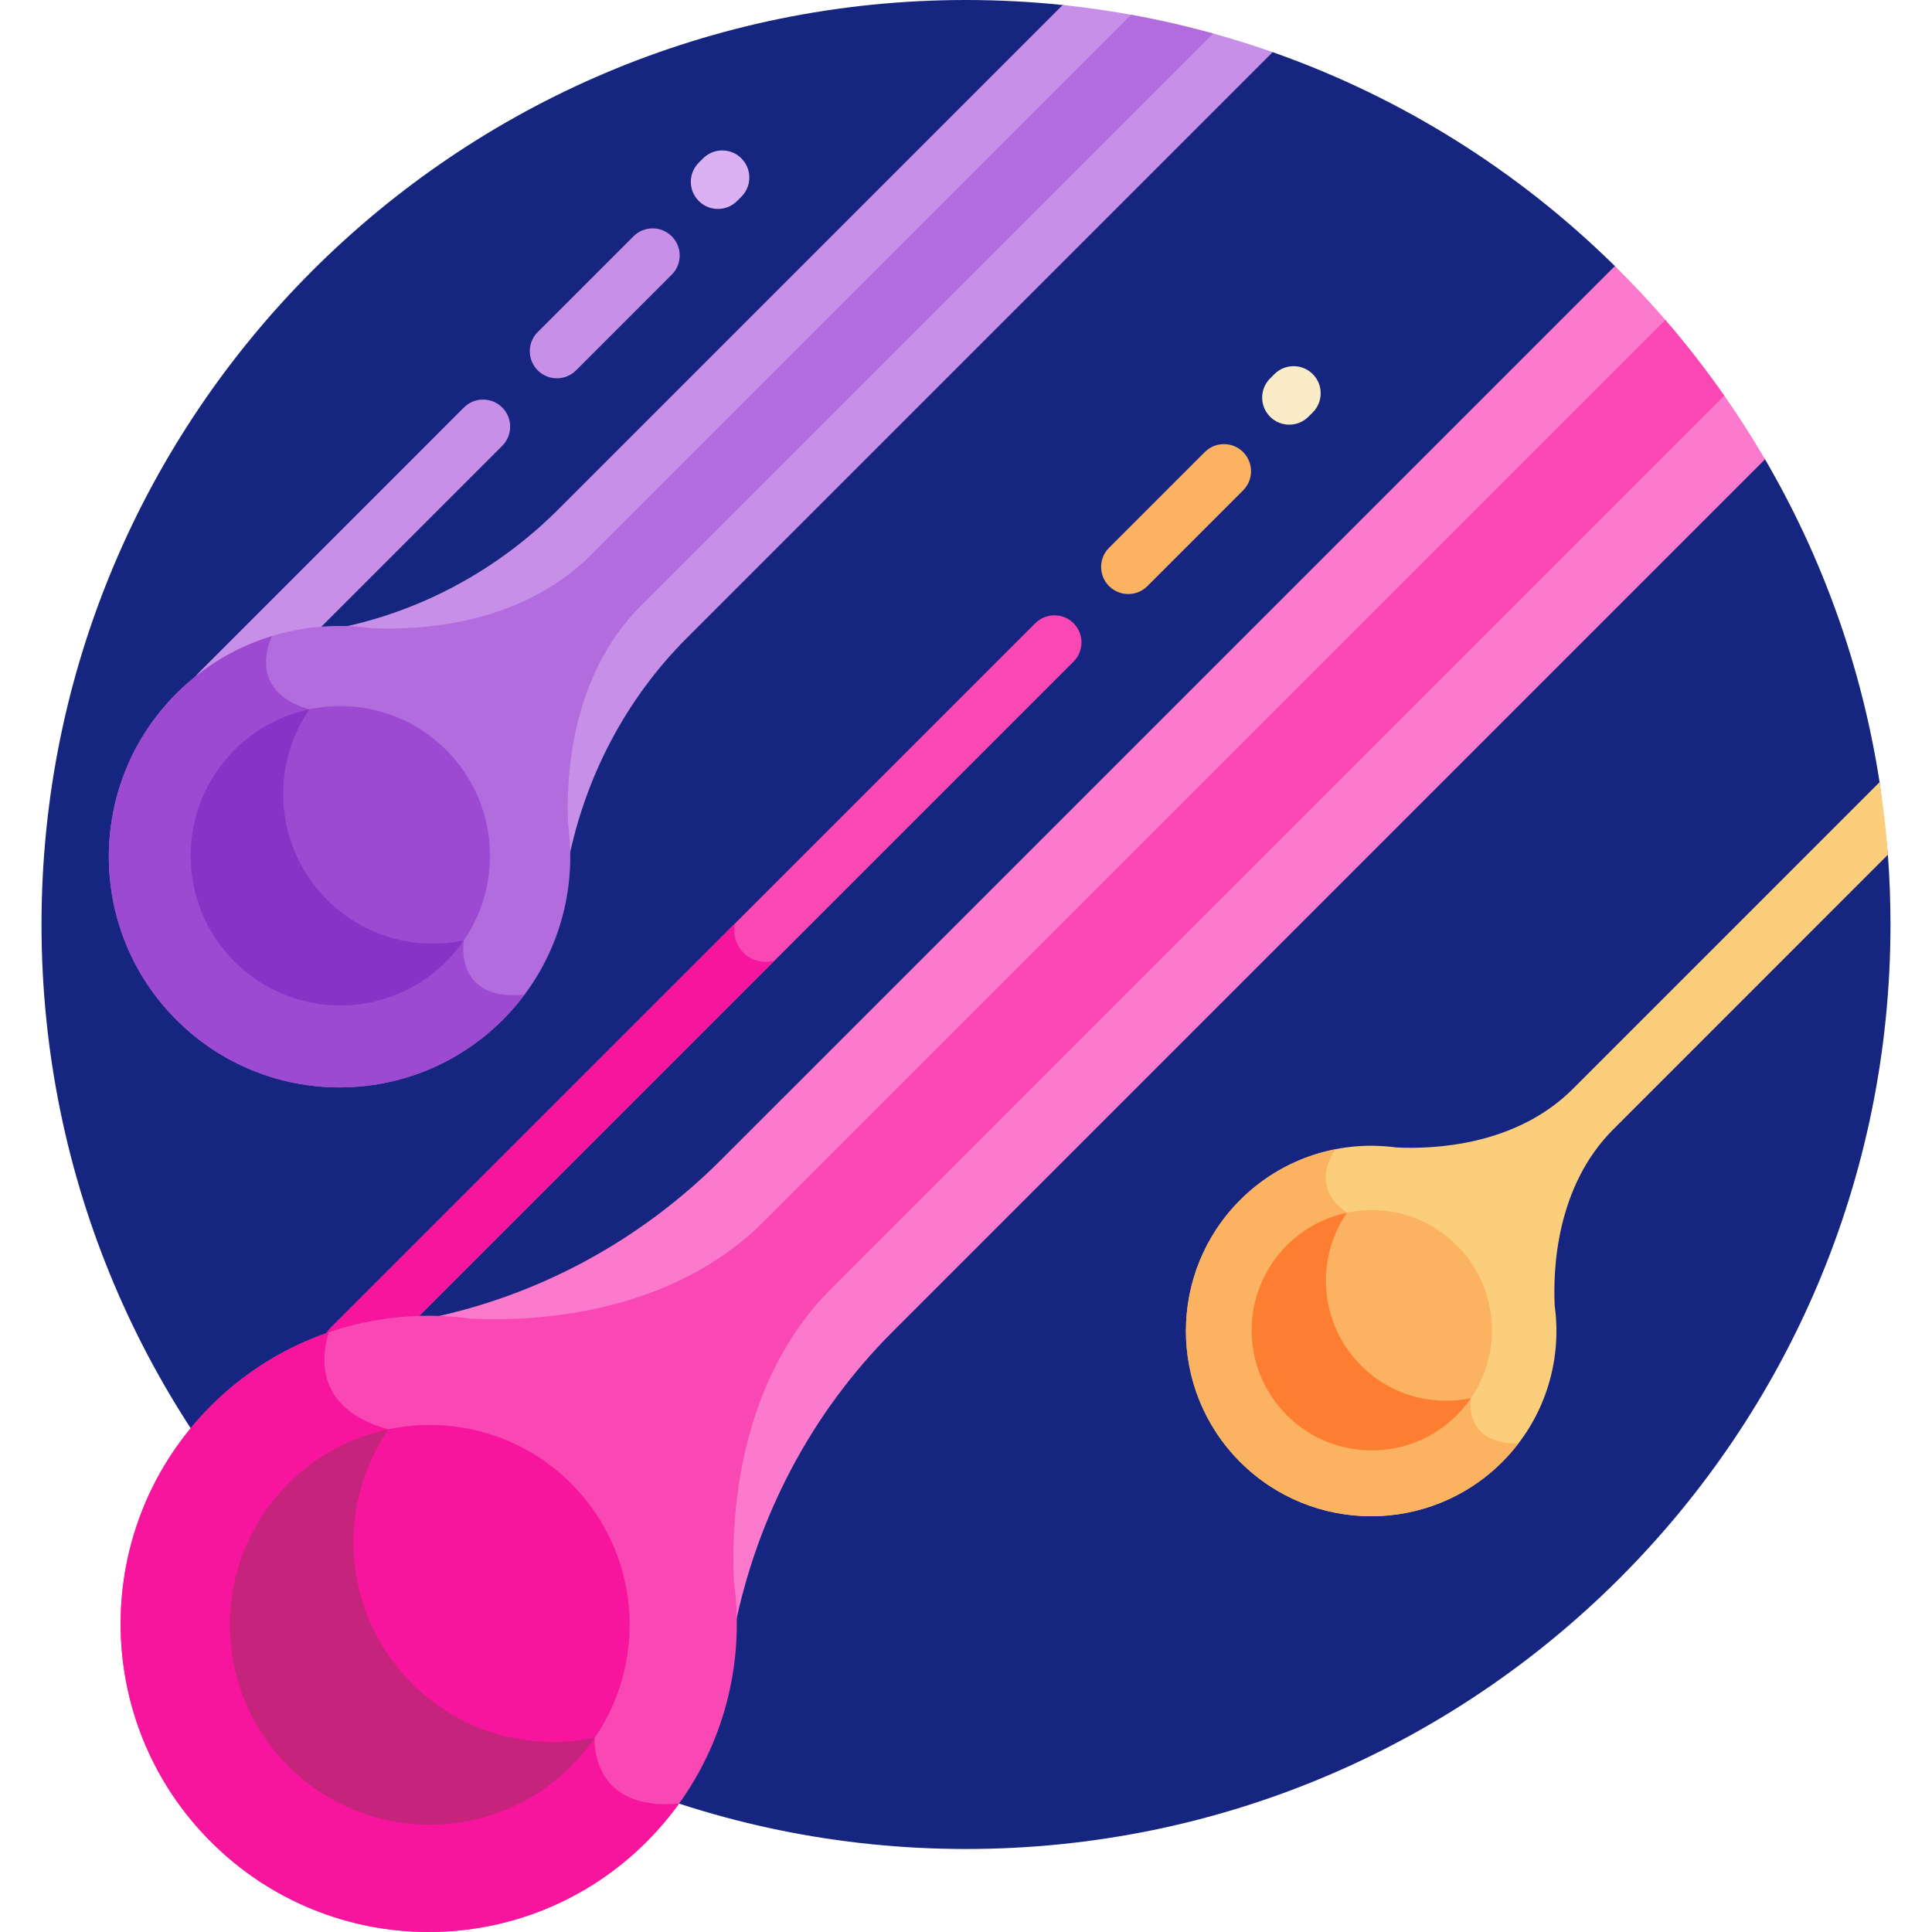
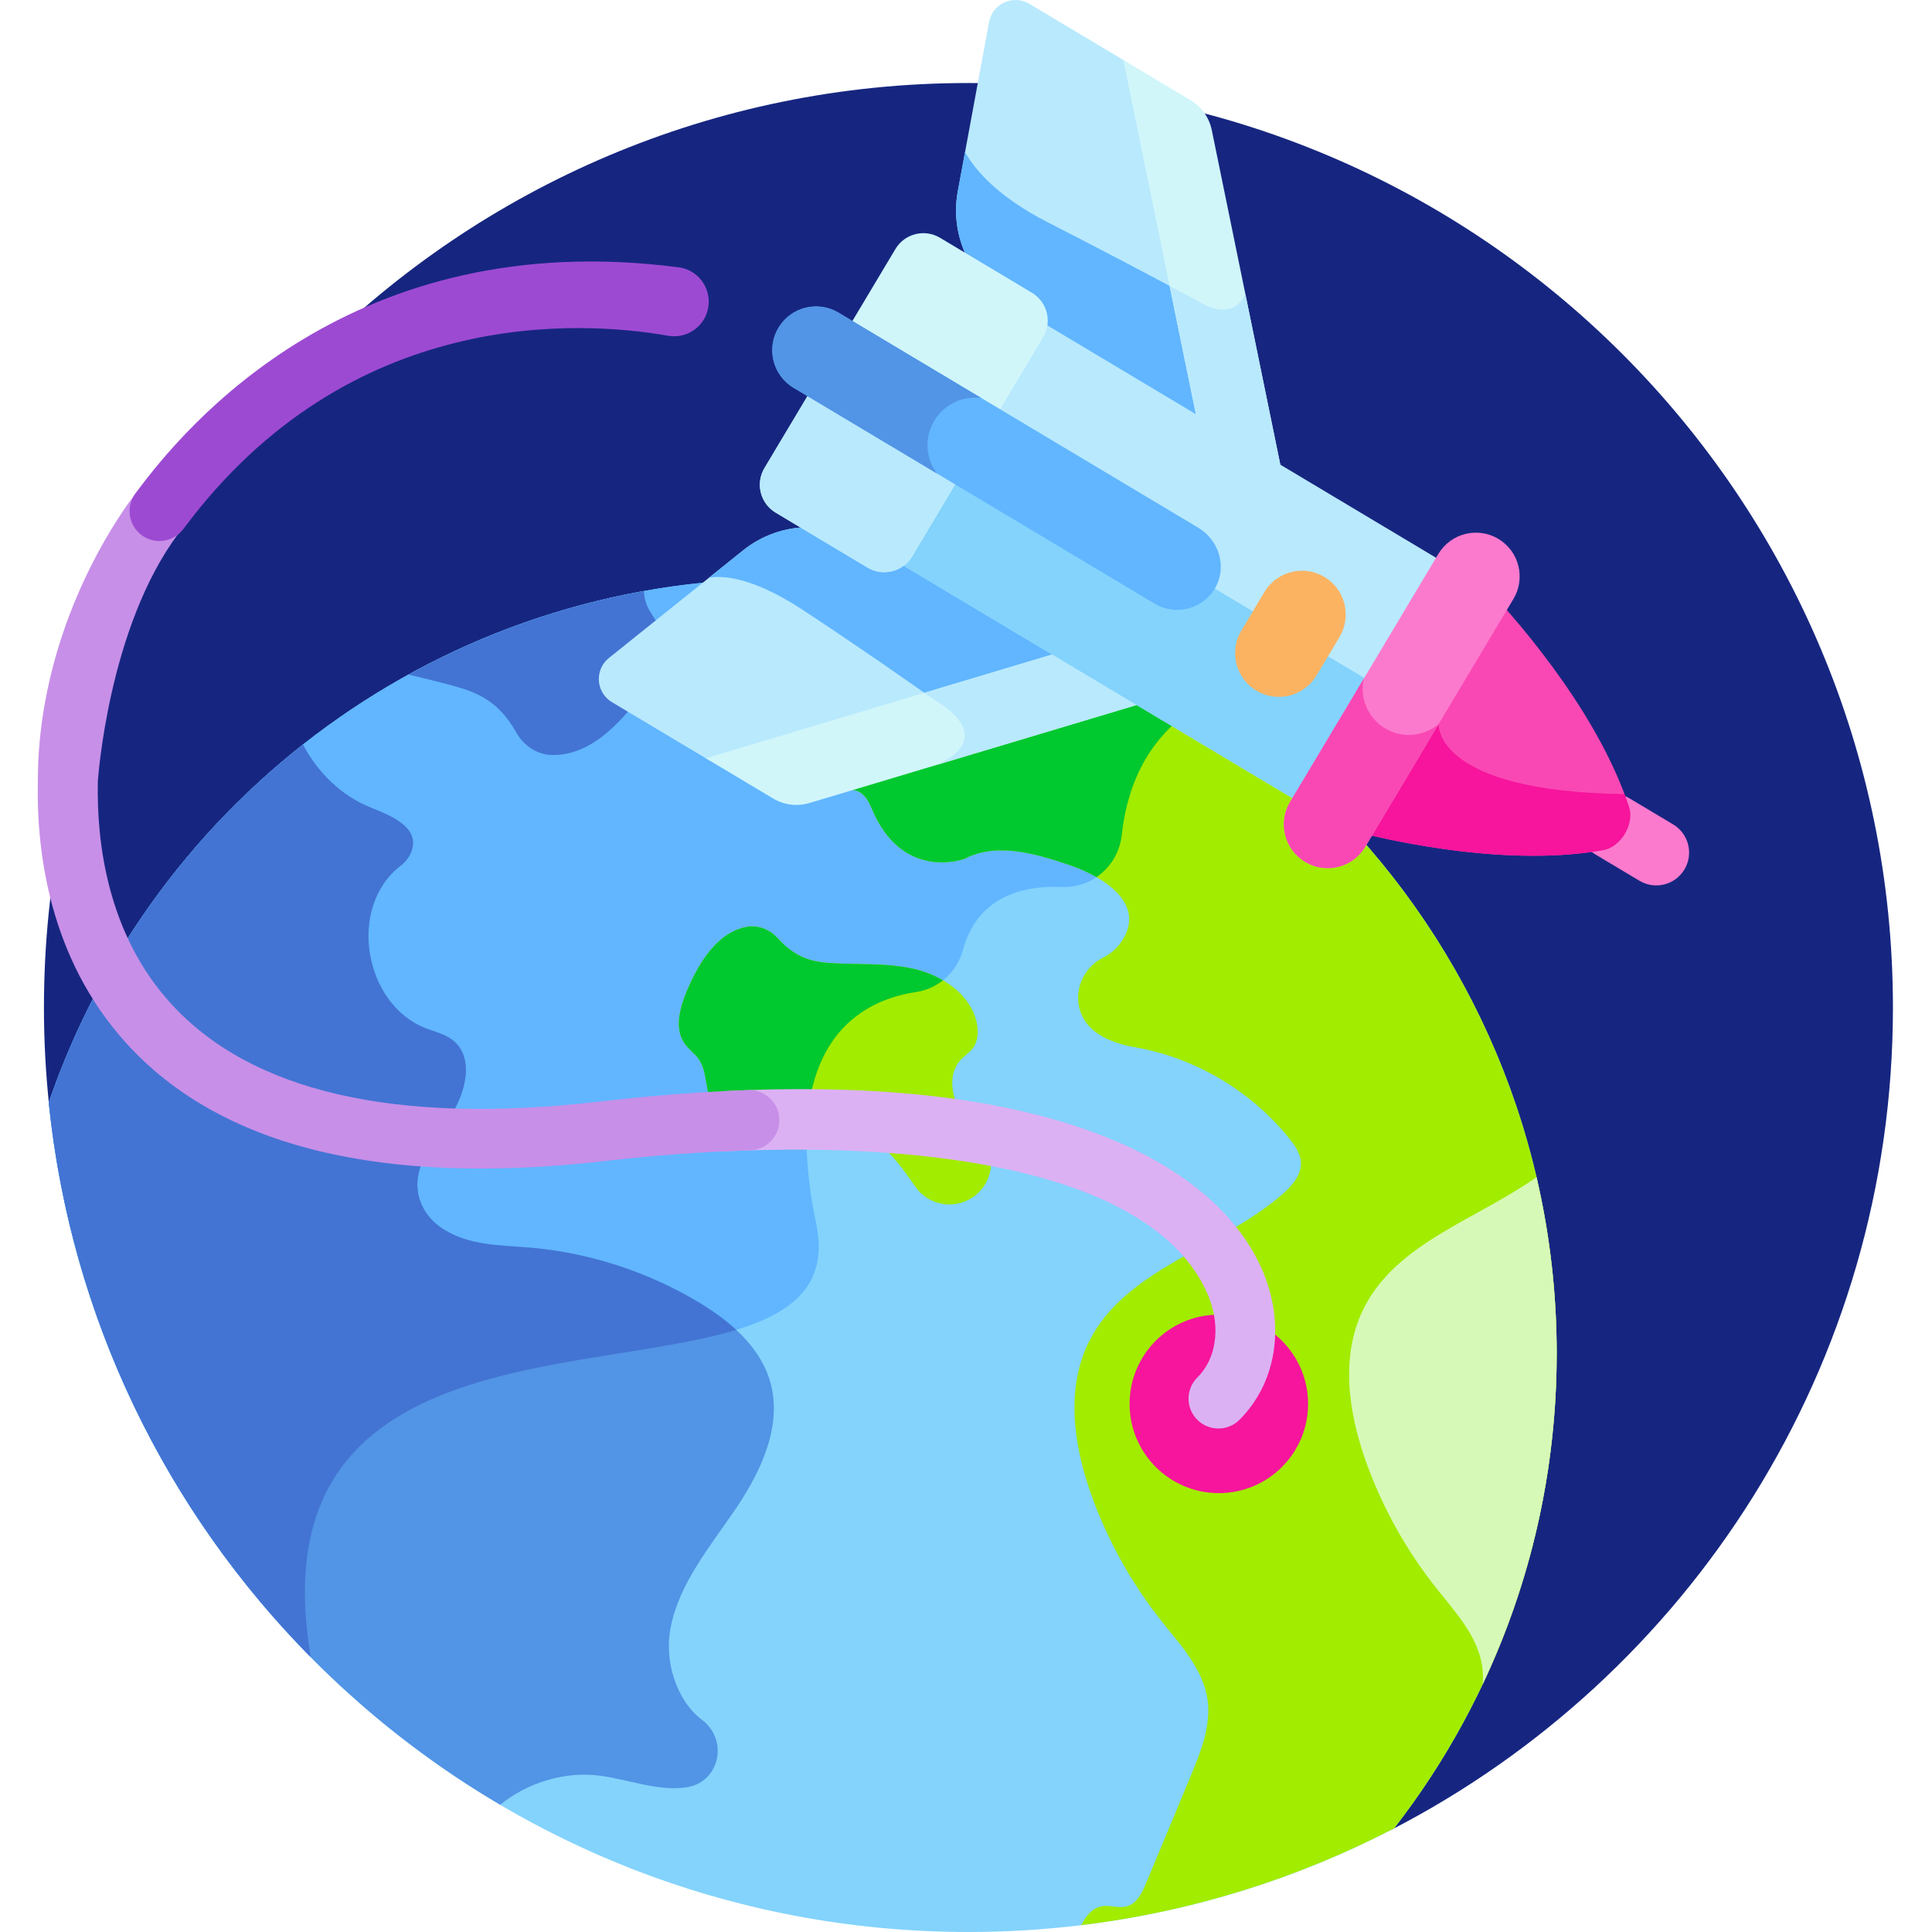
- <svg xmlns="http://www.w3.org/2000/svg" height="512pt" viewBox="-11 0 512 512.001" width="512pt">
-   <path d="m487.109 207.281c-4.758-30.793-15.258-59.688-30.359-85.566l-39.793-51.211c-25.426-25.059-56.301-44.594-90.688-56.684l-55.652-12.492c-8.422-.875-16.965-1.328-25.617-1.328-135.309 0-245 109.691-245 245 0 135.312 109.691 245.004 245 245.004s245-109.695 245-245.004c0-6.219-.234-12.383-.691-18.488zm0 0" fill="#162680" />
-   <g fill="#c78fe8">
-     <path d="m46.707 190.562c-1.84 0-3.676-.699-5.078-2.102-2.805-2.805-2.805-7.352 0-10.156l70.309-70.309c2.805-2.805 7.352-2.805 10.156 0 2.805 2.805 2.805 7.348 0 10.152l-70.309 70.312c-1.402 1.398-3.242 2.102-5.078 2.102zm0 0" />
-     <path d="m131.504 98.148c-2.805-2.805-2.805-7.352 0-10.156l25.367-25.363c2.805-2.805 7.352-2.805 10.152 0 2.805 2.805 2.805 7.348 0 10.152l-25.367 25.367c-2.805 2.805-7.352 2.805-10.152 0zm0 0" />
-     <path d="m81.926 166.488c1.066.051 2.852.145 5.387.488 11.215.547 39.375-.254 58.609-19.488l143.465-143.465c-6.18-1.133-12.438-2.035-18.77-2.695l-133.676 133.676c-15.996 15.996-36.242 26.949-58.145 31.41.836-.004 1.676.008 2.516.039.176.012.379.023.613.035zm0 0" />
-     <path d="m309.918 8.711-151.387 151.387c-19.234 19.23-20.035 47.395-19.484 58.656.434 3.172.617 6.34.562 9.473 4.457-22.273 15.164-42.91 31.406-59.148l155.254-155.258c-5.367-1.887-10.82-3.594-16.352-5.109zm0 0" />
-   </g>
-   <path d="m174.18 53.266c-2.805-2.805-2.805-7.352 0-10.152l1.145-1.145c2.805-2.801 7.352-2.805 10.152.004 2.805 2.805 2.805 7.348 0 10.152l-1.145 1.145c-2.805 2.801-7.352 2.805-10.152-.004zm0 0" fill="#dcb1f3" />
-   <path d="m310.496 8.867c-7.117-1.969-14.363-3.637-21.727-4.965l-143.215 143.219c-18.895 18.895-46.25 19.918-58.219 19.336-3.039-.418-5-.461-5.988-.523-16.426-.629-33.055 5.32-45.594 17.859-23.879 23.879-23.879 62.594 0 86.473s62.594 23.879 86.473 0c14.066-14.066 19.844-33.285 17.336-51.582-.586-11.973.441-39.324 19.336-58.219zm0 0" fill="#b26cde" />
-   <path d="m111.914 249.203-40.918-61.219c-17.129-4.879-10.086-19.004-9.871-19.426-9.285 2.828-18.031 7.891-25.371 15.234-23.879 23.879-23.879 62.594 0 86.473s62.594 23.879 86.473 0c2.102-2.102 3.996-4.332 5.73-6.645-18.855 1.781-16.043-14.418-16.043-14.418zm0 0" fill="#9d4ad3" />
-   <path d="m81.684 364.172c-1.836 0-3.676-.703-5.078-2.105-2.801-2.805-2.801-7.348 0-10.156l186.746-186.742c2.805-2.801 7.348-2.801 10.152 0 2.805 2.805 2.805 7.352 0 10.156l-186.742 186.742c-1.402 1.402-3.242 2.105-5.078 2.105zm0 0" fill="#f948b4" />
-   <path d="m191.93 254.926c-2.141 0-4.281-.816-5.914-2.449-2.098-2.098-2.84-5.035-2.242-7.734l-107.168 107.168c-2.801 2.809-2.801 7.352 0 10.156 1.402 1.402 3.242 2.105 5.078 2.105 1.84 0 3.676-.703 5.078-2.105l107.465-107.465c-.75.215-1.523.324-2.297.324zm0 0" fill="#f6159c" />
-   <path d="m445.547 104.254-236.707 236.707c-25.684 25.684-26.758 63.293-26.02 78.328.582 4.238.824 8.465.754 12.652 5.953-29.742 20.25-57.301 41.938-78.988l231.238-231.238c-3.492-5.988-7.23-11.812-11.203-17.461zm0 0" fill="#fc7acd" />
-   <path d="m106.539 349.492c1.422.074 3.809.195 7.191.656 14.98.73 52.59-.34 78.273-26.027l238.805-238.805c-4.414-5.129-9.035-10.066-13.852-14.812l-236.949 236.945c-21.359 21.359-48.395 35.988-77.645 41.949 1.117-.004 2.238.008 3.359.051.234.016.504.027.816.043zm0 0" fill="#fc7acd" />
-   <path d="m445.953 104.836c-4.859-6.953-10.059-13.652-15.598-20.051l-238.844 238.844c-25.234 25.234-61.762 26.605-77.746 25.824-4.059-.559-6.676-.617-8-.699-21.934-.844-44.141 7.105-60.887 23.852-31.887 31.887-31.887 83.59 0 115.48 31.891 31.887 83.59 31.887 115.48 0 18.785-18.789 26.5-44.453 23.152-68.891-.781-15.984.59-52.512 25.82-77.742zm0 0" fill="#f948b4" />
-   <path d="m146.586 460.531-54.641-81.754c-20.855-5.66-17.266-21.262-15.781-25.68-11.43 3.906-22.168 10.391-31.285 19.508-31.887 31.887-31.887 83.59 0 115.48 31.891 31.887 83.594 31.887 115.48 0 3.188-3.188 6.043-6.574 8.594-10.113-23.785 2.152-22.367-17.441-22.367-17.441zm0 0" fill="#f6159c" />
-   <path d="m489.309 226.512c-.484-6.484-1.219-12.898-2.199-19.23l-81.285 81.289c-15.172 15.168-37.133 15.992-46.742 15.523-2.441-.332-4.016-.371-4.812-.418-13.184-.508-26.539 4.27-36.605 14.34-19.172 19.172-19.172 50.254 0 69.426 19.172 19.172 50.258 19.172 69.43 0 11.293-11.293 15.934-26.723 13.918-41.414-.469-9.613.355-31.574 15.527-46.742zm0 0" fill="#face7a" />
-   <path d="m391.348 382.574c-14.805-.004-12.535-12.043-12.535-12.043l-32.852-49.152c-10.359-7.059-3.301-16.477-3.043-16.812-9.254 1.809-18.086 6.281-25.254 13.445-19.172 19.172-19.172 50.258 0 69.43 19.172 19.172 50.258 19.172 69.43 0 1.547-1.547 2.957-3.176 4.254-4.867zm0 0" fill="#fbb362" />
-   <path d="m330.668 112.543c-1.836 0-3.676-.699-5.078-2.102-2.805-2.805-2.801-7.352.004-10.156l1.141-1.141c2.805-2.805 7.352-2.805 10.156 0 2.805 2.805 2.801 7.352-.004 10.156l-1.141 1.141c-1.402 1.402-3.242 2.102-5.078 2.102zm0 0" fill="#f9ecc6" />
-   <path d="m287.992 157.426c-1.84 0-3.676-.703-5.078-2.102-2.805-2.805-2.805-7.352 0-10.156l25.367-25.367c2.805-2.805 7.352-2.805 10.152 0 2.805 2.805 2.805 7.348 0 10.152l-25.367 25.371c-1.402 1.398-3.238 2.102-5.074 2.102zm0 0" fill="#fbb362" />
-   <path d="m107.238 198.738c-15.492-15.488-40.605-15.488-56.098 0-15.488 15.492-15.488 40.605 0 56.098 15.492 15.488 40.605 15.488 56.098 0 15.488-15.492 15.488-40.605 0-56.098zm0 0" fill="#9d4ad3" />
-   <path d="m75.668 238.445c-13.73-13.727-15.281-35.012-4.672-50.461-7.277 1.531-14.203 5.109-19.852 10.754-15.492 15.492-15.492 40.609 0 56.098 15.488 15.492 40.605 15.492 56.098 0 1.758-1.762 3.309-3.652 4.672-5.633-12.676 2.664-26.406-.914-36.246-10.758zm0 0" fill="#8634c6" />
-   <path d="m140.344 393.141c-20.688-20.688-54.227-20.688-74.914 0-20.684 20.684-20.684 54.223 0 74.91 20.688 20.688 54.227 20.688 74.914 0 20.684-20.688 20.684-54.227 0-74.91zm0 0" fill="#f6159c" />
-   <path d="m98.184 446.164c-18.336-18.332-20.406-46.758-6.242-67.387-9.711 2.043-18.965 6.82-26.508 14.363-20.688 20.688-20.688 54.227 0 74.914 20.688 20.684 54.227 20.684 74.914 0 2.352-2.355 4.422-4.879 6.238-7.523-16.93 3.559-35.258-1.219-48.402-14.367zm0 0" fill="#c6237c" />
-   <path d="m375.055 330.016c-12.434-12.438-32.602-12.438-45.039 0s-12.438 32.602 0 45.039 32.605 12.438 45.039 0c12.438-12.438 12.438-32.602 0-45.039zm0 0" fill="#fbb362" />
-   <path d="m349.711 361.895c-11.023-11.023-12.266-28.113-3.75-40.516-5.84 1.227-11.402 4.102-15.938 8.637-12.438 12.438-12.438 32.602 0 45.039s32.602 12.438 45.039 0c1.414-1.414 2.656-2.934 3.75-4.523-10.176 2.141-21.199-.734-29.102-8.637zm0 0" fill="#fd7e31" />
+ <svg xmlns="http://www.w3.org/2000/svg" height="512pt" viewBox="-10 0 512 512" width="512pt">
+   <path d="m246.645 22c-135.309 0-245 109.688-245 245 0 8.879.484 17.645 1.406 26.281l355.477 191.734c79.047-40.648 133.121-123.016 133.121-218.016 0-135.312-109.691-245-245.004-245zm0 0" fill="#162680" />
+   <path d="m197.227 153.367c-90.117 0-166.668 58.062-194.301 138.82 12.609 123.477 116.914 219.812 243.719 219.812 40.684 0 79.047-9.926 112.812-27.477 27-34.758 43.086-78.418 43.086-125.84 0-113.391-91.922-205.316-205.316-205.316zm0 0" fill="#83d3fc" />
+   <path d="m271.398 235.059c8.121.344 14.992-5.688 15.879-13.77 2.055-18.723 11.34-29.176 21.48-35.004-32.117-20.82-70.41-32.918-111.531-32.918-90.117 0-166.668 58.066-194.301 138.82 5.828 57.066 31.25 108.324 69.418 146.965-19.109-113.469 146.414-55.117 133.961-114.82-10.098-48.402 12.078-59.285 26.477-61.434 5.938-.887 10.793-5.27 12.375-11.059 3.926-14.398 16.016-17.215 26.242-16.781zm0 0" fill="#61b6ff" />
+   <path d="m184.918 399.926c6.754-9.965 12.508-22.125 9.207-33.699-2.691-9.43-10.84-16.262-19.266-21.273-13.559-8.066-28.957-13.012-44.676-14.34-7.676-.648-15.582-.48-22.465-4.73-2.711-1.672-4.957-4.07-6.145-7.027-3.434-8.523 3.035-15.887 7.684-22.883 4.145-6.23 6.598-15.727.703-20.332-2.027-1.59-4.637-2.176-7.043-3.098-16.445-6.309-21.035-32.121-6.727-43.145 1.188-.91 2.164-2.098 2.73-3.48 2.66-6.531-5.09-9.664-10.688-11.906-7.812-3.129-14.043-9.285-17.953-16.703-30.766 24.238-54.414 57.086-67.352 94.906 8.117 79.371 54.129 147.512 119.641 186.066 7.098-5.82 16.992-8.891 26.207-7.73 7.488.941 14.812 3.969 22.324 3.215.398-.039.797-.098 1.195-.172 8.539-1.586 10.719-12.574 3.777-17.793-6.812-5.117-10.094-15.59-8.363-24.453 2.312-11.809 10.457-21.457 17.207-31.422zm0 0" fill="#5294e5" />
+   <path d="m174.859 344.953c-13.559-8.066-28.957-13.012-44.676-14.34-7.676-.648-15.586-.48-22.465-4.73-2.711-1.672-4.957-4.07-6.145-7.027-3.434-8.523 3.035-15.887 7.684-22.883 4.145-6.23 6.598-15.727.703-20.332-2.027-1.59-4.637-2.176-7.043-3.098-16.445-6.309-21.035-32.121-6.727-43.145 1.188-.91 2.164-2.098 2.73-3.48 2.66-6.531-5.09-9.664-10.688-11.906-7.812-3.129-14.043-9.285-17.953-16.703-30.766 24.238-54.414 57.086-67.352 94.906 5.836 57.059 31.25 108.309 69.414 146.938-14.004-83.156 71.148-74.035 112.746-86.723-3.094-2.863-6.637-5.34-10.23-7.477zm0 0" fill="#4374d3" />
+   <path d="m200.316 153.406c-9.125 10.293-13.258 25.176-9.621 38.523 5.242 15.762 25.398 17.41 25.398 17.41l-.004.008c1.918.199 3.559 1.562 4.875 4.773 8.086 19.684 24.637 13.477 24.637 13.477 8.414-4.426 18.641-1.461 27.648 1.578 9.328 3.145 21.133 10.625 13.609 20.848-1.199 1.629-2.77 2.891-4.547 3.777-4.902 2.445-7.598 8.02-6.277 13.332 1.082 4.352 4.836 8.629 14.598 10.371 16.059 2.777 30.992 11.617 41.156 24.355 1.426 1.789 2.812 3.789 2.961 6.07.215 3.371-2.289 6.266-4.828 8.492-16.422 14.398-41.688 19.676-51.387 39.242-6.203 12.52-3.969 27.617.773 40.758 4.32 11.977 10.605 23.246 18.527 33.215 5.023 6.328 10.938 12.629 12.145 20.617 1.051 6.965-1.711 13.879-4.422 20.383-3.945 9.473-7.887 18.945-11.832 28.414-1.066 2.559-2.461 5.422-5.133 6.156-2.141.594-4.441-.418-6.629-.02-2.508.461-4.27 2.637-5.383 4.992 29.578-3.605 57.527-12.48 82.883-25.656 27-34.758 43.078-78.418 43.078-125.84 0-112.359-90.258-203.621-202.227-205.277zm0 0" fill="#a2ec00" />
+   <path d="m287.277 221.289c2.055-18.719 11.336-29.168 21.469-35-31.305-20.289-68.484-32.293-108.43-32.883-9.125 10.293-13.258 25.172-9.621 38.523 5.242 15.762 25.398 17.406 25.398 17.406l-.004.012c1.918.195 3.559 1.562 4.875 4.773 8.086 19.684 24.637 13.473 24.637 13.473 8.414-4.422 18.641-1.457 27.648 1.578 2.406.812 4.973 1.914 7.332 3.273 3.633-2.465 6.18-6.457 6.695-11.156zm0 0" fill="#00c82f" />
+   <path d="m402.543 358.684c0-16.074-1.855-31.719-5.348-46.73-16.109 11.367-37.199 17.445-45.867 34.93-6.203 12.52-3.969 27.617.773 40.758 4.324 11.977 10.609 23.242 18.527 33.215 5.023 6.324 10.938 12.629 12.145 20.617.25 1.633.277 3.262.156 4.887 12.574-26.59 19.613-56.309 19.613-87.676zm0 0" fill="#d7f9b7" />
+   <path d="m249.262 300.168c-1.375-1.301-2.684-2.664-3.809-4.188-3.27-4.426-4.574-11.164-.805-15.172 1.004-1.066 2.289-1.859 3.168-3.031 1.383-1.848 1.523-4.371 1.059-6.633-1.562-7.539-9.012-12.57-16.508-14.332-7.496-1.762-15.324-1.059-23-1.633-6.176-.465-9.773-2.703-13.438-6.699-1.848-2.012-4.48-3.129-7.211-2.977-8.234 1.012-13.379 9.289-16.609 16.934-1.922 4.559-3.508 10.133-.637 14.16 1.078 1.508 2.676 2.594 3.73 4.117 2.133 3.074 1.672 7.246 3.074 10.715 2.719 6.738 11.332 8.762 18.586 8.387 7.258-.371 14.855-2.133 21.566.652 5.727 2.371 9.668 7.621 13.227 12.699.328.469.66.938.992 1.406 3.66 5.188 10.965 6.156 15.898 2.16 5.164-4.184 5.555-12.004.715-16.566zm0 0" fill="#a2ec00" />
+   <path d="m232.781 262.898c2.652-.395 5.086-1.492 7.113-3.098-2.344-1.367-4.93-2.379-7.527-2.988-7.496-1.762-15.324-1.059-23-1.633-6.176-.465-9.773-2.707-13.438-6.699-1.848-2.012-4.48-3.129-7.211-2.977-8.234 1.012-13.379 9.289-16.609 16.934-1.922 4.559-3.508 10.133-.637 14.16 1.078 1.512 2.676 2.594 3.73 4.121 2.133 3.074 1.672 7.246 3.074 10.711 2.719 6.738 11.332 8.762 18.586 8.387 2.301-.117 4.637-.375 6.965-.582 1.094-27.348 17.484-34.625 28.953-36.336zm0 0" fill="#00c82f" />
+   <path d="m112.266 182.379c7.484 2.273 11.293 6.031 14.703 11.965 1.723 2.992 4.656 5.094 8.062 5.664 10.426 1.027 19.055-7.746 25.145-16.273 3.633-5.086 7.129-11.516 4.703-17.27-.91-2.16-2.578-3.938-3.457-6.109-.488-1.203-.707-2.453-.793-3.73-22.238 4-43.227 11.59-62.359 22.133 4.668 1.191 9.398 2.219 13.996 3.621zm0 0" fill="#4374d3" />
+   <path d="m336.656 372.043c0 13.062-10.59 23.652-23.652 23.652s-23.652-10.59-23.652-23.652 10.59-23.652 23.652-23.652 23.652 10.59 23.652 23.652zm0 0" fill="#f6159c" />
+   <path d="m323.715 334.836c-5.613-11.625-19.207-27.562-52.094-37.492-24.105-7.281-54.363-10.004-90.234-8.16l.203 15.945c56.477-2.664 112.969 5.711 127.883 36.586 4.191 8.672 3.336 17.84-2.18 23.352-3.09 3.09-3.09 8.098 0 11.188 1.543 1.543 3.57 2.316 5.594 2.316 2.023 0 4.047-.773 5.594-2.316 10.34-10.34 12.395-26.602 5.234-41.418zm0 0" fill="#dcb1f3" />
+   <path d="m271.332 173.758-41.449-24.781c-2.055 1.523-4.73 2.016-7.223 1.305-.742-.172-1.465-.453-2.152-.863l-16.23-9.703c-6.289.02-12.391 2.168-17.301 6.102l-35.609 28.555c-3.883 3.113-3.469 9.148.805 11.707l26.051 15.57zm0 0" fill="#b9e9fd" />
+   <path d="m222.66 150.281c-.742-.172-1.465-.453-2.152-.863l-16.23-9.703c-6.289.016-12.391 2.164-17.301 6.102l-9.129 7.32c2.395-.52 10.309-1.078 24.887 8.492 14.395 9.453 28.41 19.281 33.27 22.711l35.328-10.582-41.449-24.781c-2.055 1.523-4.73 2.016-7.223 1.305zm0 0" fill="#61b6ff" />
+   <path d="m262.805 1.02c-4.273-2.559-9.785-.062-10.691 4.832l-8.293 44.883c-1.145 6.191-.148 12.578 2.812 18.129l16.23 9.703c.688.41 1.277.914 1.777 1.484 1.809 1.863 2.645 4.453 2.273 6.98l41.449 24.781-19.508-95.219zm0 0" fill="#b9e9fd" />
+   <path d="m264.641 80.051c1.809 1.863 2.645 4.453 2.273 6.984l41.449 24.777-7.258-35.434c-7.242-3.867-19.117-10.148-33.449-17.473-13.094-6.695-19.125-13.648-21.91-18.59l-1.926 10.422c-1.145 6.188-.148 12.578 2.812 18.129l16.23 9.699c.688.41 1.277.914 1.777 1.484zm0 0" fill="#61b6ff" />
+   <path d="m287.684 15.891 19.508 95.219 22.383 13.383-18.445-90.035c-.68-3.305-2.711-6.168-5.605-7.898zm0 0" fill="#d0f6fa" />
+   <path d="m308.758 80.5s-3.219-1.754-8.809-4.738l7.242 35.348 22.383 13.383-9.547-46.602c-3.301 7.438-11.27 2.609-11.27 2.609zm0 0" fill="#b9e9fd" />
+   <path d="m270.16 173.055-93.109 27.895 17.84 10.664c2.895 1.73 6.379 2.164 9.609 1.199l88.043-26.375zm0 0" fill="#d0f6fa" />
+   <path d="m238.527 202.617 54.012-16.18-22.379-13.383-35.203 10.547c1.812 1.273 2.848 2.012 2.848 2.012s17.195 9.164.723 17.004zm0 0" fill="#b9e9fd" />
+   <path d="m424.465 233.41-11.625-6.949c-4.121-2.465-5.469-7.809-3-11.934 2.465-4.121 7.809-5.469 11.93-3l11.625 6.949c4.125 2.465 5.469 7.809 3.004 11.93-2.473 4.133-7.812 5.465-11.934 3.004zm0 0" fill="#fc7acd" />
+   <path d="m341.848 218.465c20.445 5.836 49.801 10.957 73.031 6.828 4.66-.828 8.312-6.938 6.836-11.434-7.359-22.418-25.77-45.848-40.586-61.098zm0 0" fill="#f948b4" />
+   <path d="m421.715 213.859c-.375-1.137-.781-2.273-1.207-3.414-50.637-.688-49.25-18.566-49.25-18.566l-1.426.711-17.141 28.672c19.18 4.477 42.809 7.477 62.188 4.031 4.66-.828 8.312-6.938 6.836-11.434zm0 0" fill="#f6159c" />
+   <path d="m265.438 88.797-34.699 58.047c-.609 1.012-1.426 1.824-2.355 2.426l114.066 68.195 38.078-63.699-114.066-68.191c-.086 1.105-.414 2.207-1.023 3.223zm0 0" fill="#b9e9fd" />
+   <path d="m248.086 117.82-17.348 29.023c-.609 1.012-1.426 1.824-2.355 2.426l114.066 68.195 19.039-31.852zm0 0" fill="#83d3fc" />
+   <path d="m231.734 147.438 34.699-58.047c2.445-4.086 1.113-9.379-2.973-11.82l-24.344-14.555c-4.086-2.441-9.379-1.109-11.82 2.977l-34.703 58.047c-2.441 4.086-1.109 9.379 2.977 11.82l24.34 14.555c4.09 2.441 9.379 1.109 11.824-2.977zm0 0" fill="#d0f6fa" />
+   <path d="m248.062 117.48-36.809-22.004c-.395-.238-.773-.484-1.141-.738l-17.52 29.301c-2.441 4.086-1.109 9.379 2.977 11.82l24.344 14.555c4.086 2.441 9.375 1.109 11.82-2.977l17.516-29.301c-.398-.203-.797-.422-1.188-.656zm0 0" fill="#b9e9fd" />
+   <path d="m322.965 183.039c-5.5-3.289-7.293-10.41-4.004-15.91l6.113-10.227c3.289-5.496 10.41-7.289 15.906-4.004 5.5 3.289 7.293 10.41 4.004 15.91l-6.113 10.227c-3.289 5.5-10.41 7.289-15.906 4.004zm0 0" fill="#fbb362" />
+   <path d="m335.895 228.422c-5.5-3.285-7.289-10.41-4.004-15.906l39.281-65.707c3.289-5.5 10.41-7.289 15.906-4.004 5.5 3.289 7.293 10.41 4.004 15.91l-39.281 65.703c-3.297 5.516-10.422 7.281-15.906 4.004zm0 0" fill="#fc7acd" />
+   <path d="m357.082 193.039c-4.66-2.785-6.789-8.18-5.656-13.199l-19.535 32.676c-3.285 5.496-1.496 12.621 4.004 15.906 5.484 3.277 12.609 1.512 15.906-4.004l19.457-32.539c-3.891 3.285-9.578 3.91-14.176 1.16zm0 0" fill="#f948b4" />
+   <path d="m307.582 139.871-95.371-57.016c-5.422-3.242-12.441-1.547-15.789 3.809-3.441 5.508-1.691 12.77 3.883 16.105l95.707 57.215c5.688 3.398 13.141 1.375 16.262-4.633 2.855-5.5.629-12.301-4.691-15.48zm0 0" fill="#61b6ff" />
+   <path d="m237.715 111.293c2.699-4.316 7.59-6.438 12.34-5.812l-37.844-22.625c-5.422-3.238-12.441-1.547-15.789 3.809-3.441 5.508-1.691 12.77 3.887 16.105l37.953 22.691c-2.977-4.035-3.375-9.645-.547-14.168zm0 0" fill="#5294e5" />
+   <path d="m188.301 288.883c-12.449.445-25.609 1.457-39.457 3.051-54.09 6.227-92.336-2.566-113.688-26.133-16.809-18.555-19.566-42.867-19.227-58.703 0 0 2.648-40.805 21.422-65.785l-10.871-11.23s-26.453 32.113-26.453 77.016c-.391 18.562 3.051 46.77 23.301 69.207 24.957 27.648 67.797 38.199 127.324 31.344 12.48-1.434 25.355-2.414 38.141-2.797 4.355-.133 7.805-3.723 7.75-8.082-.055-4.473-3.77-8.043-8.242-7.887zm0 0" fill="#c78fe8" />
+   <path d="m169.867 70.848c-86.191-11.234-130.531 41.656-143.992 59.945-2.492 3.383-1.891 8.117 1.352 10.785 3.504 2.883 8.691 2.215 11.398-1.43 43.949-59.188 105.371-55.207 128.434-51.172 5.09.891 9.91-2.578 10.668-7.691.742-5.059-2.789-9.777-7.859-10.438zm0 0" fill="#9d4ad3" />
</svg>
